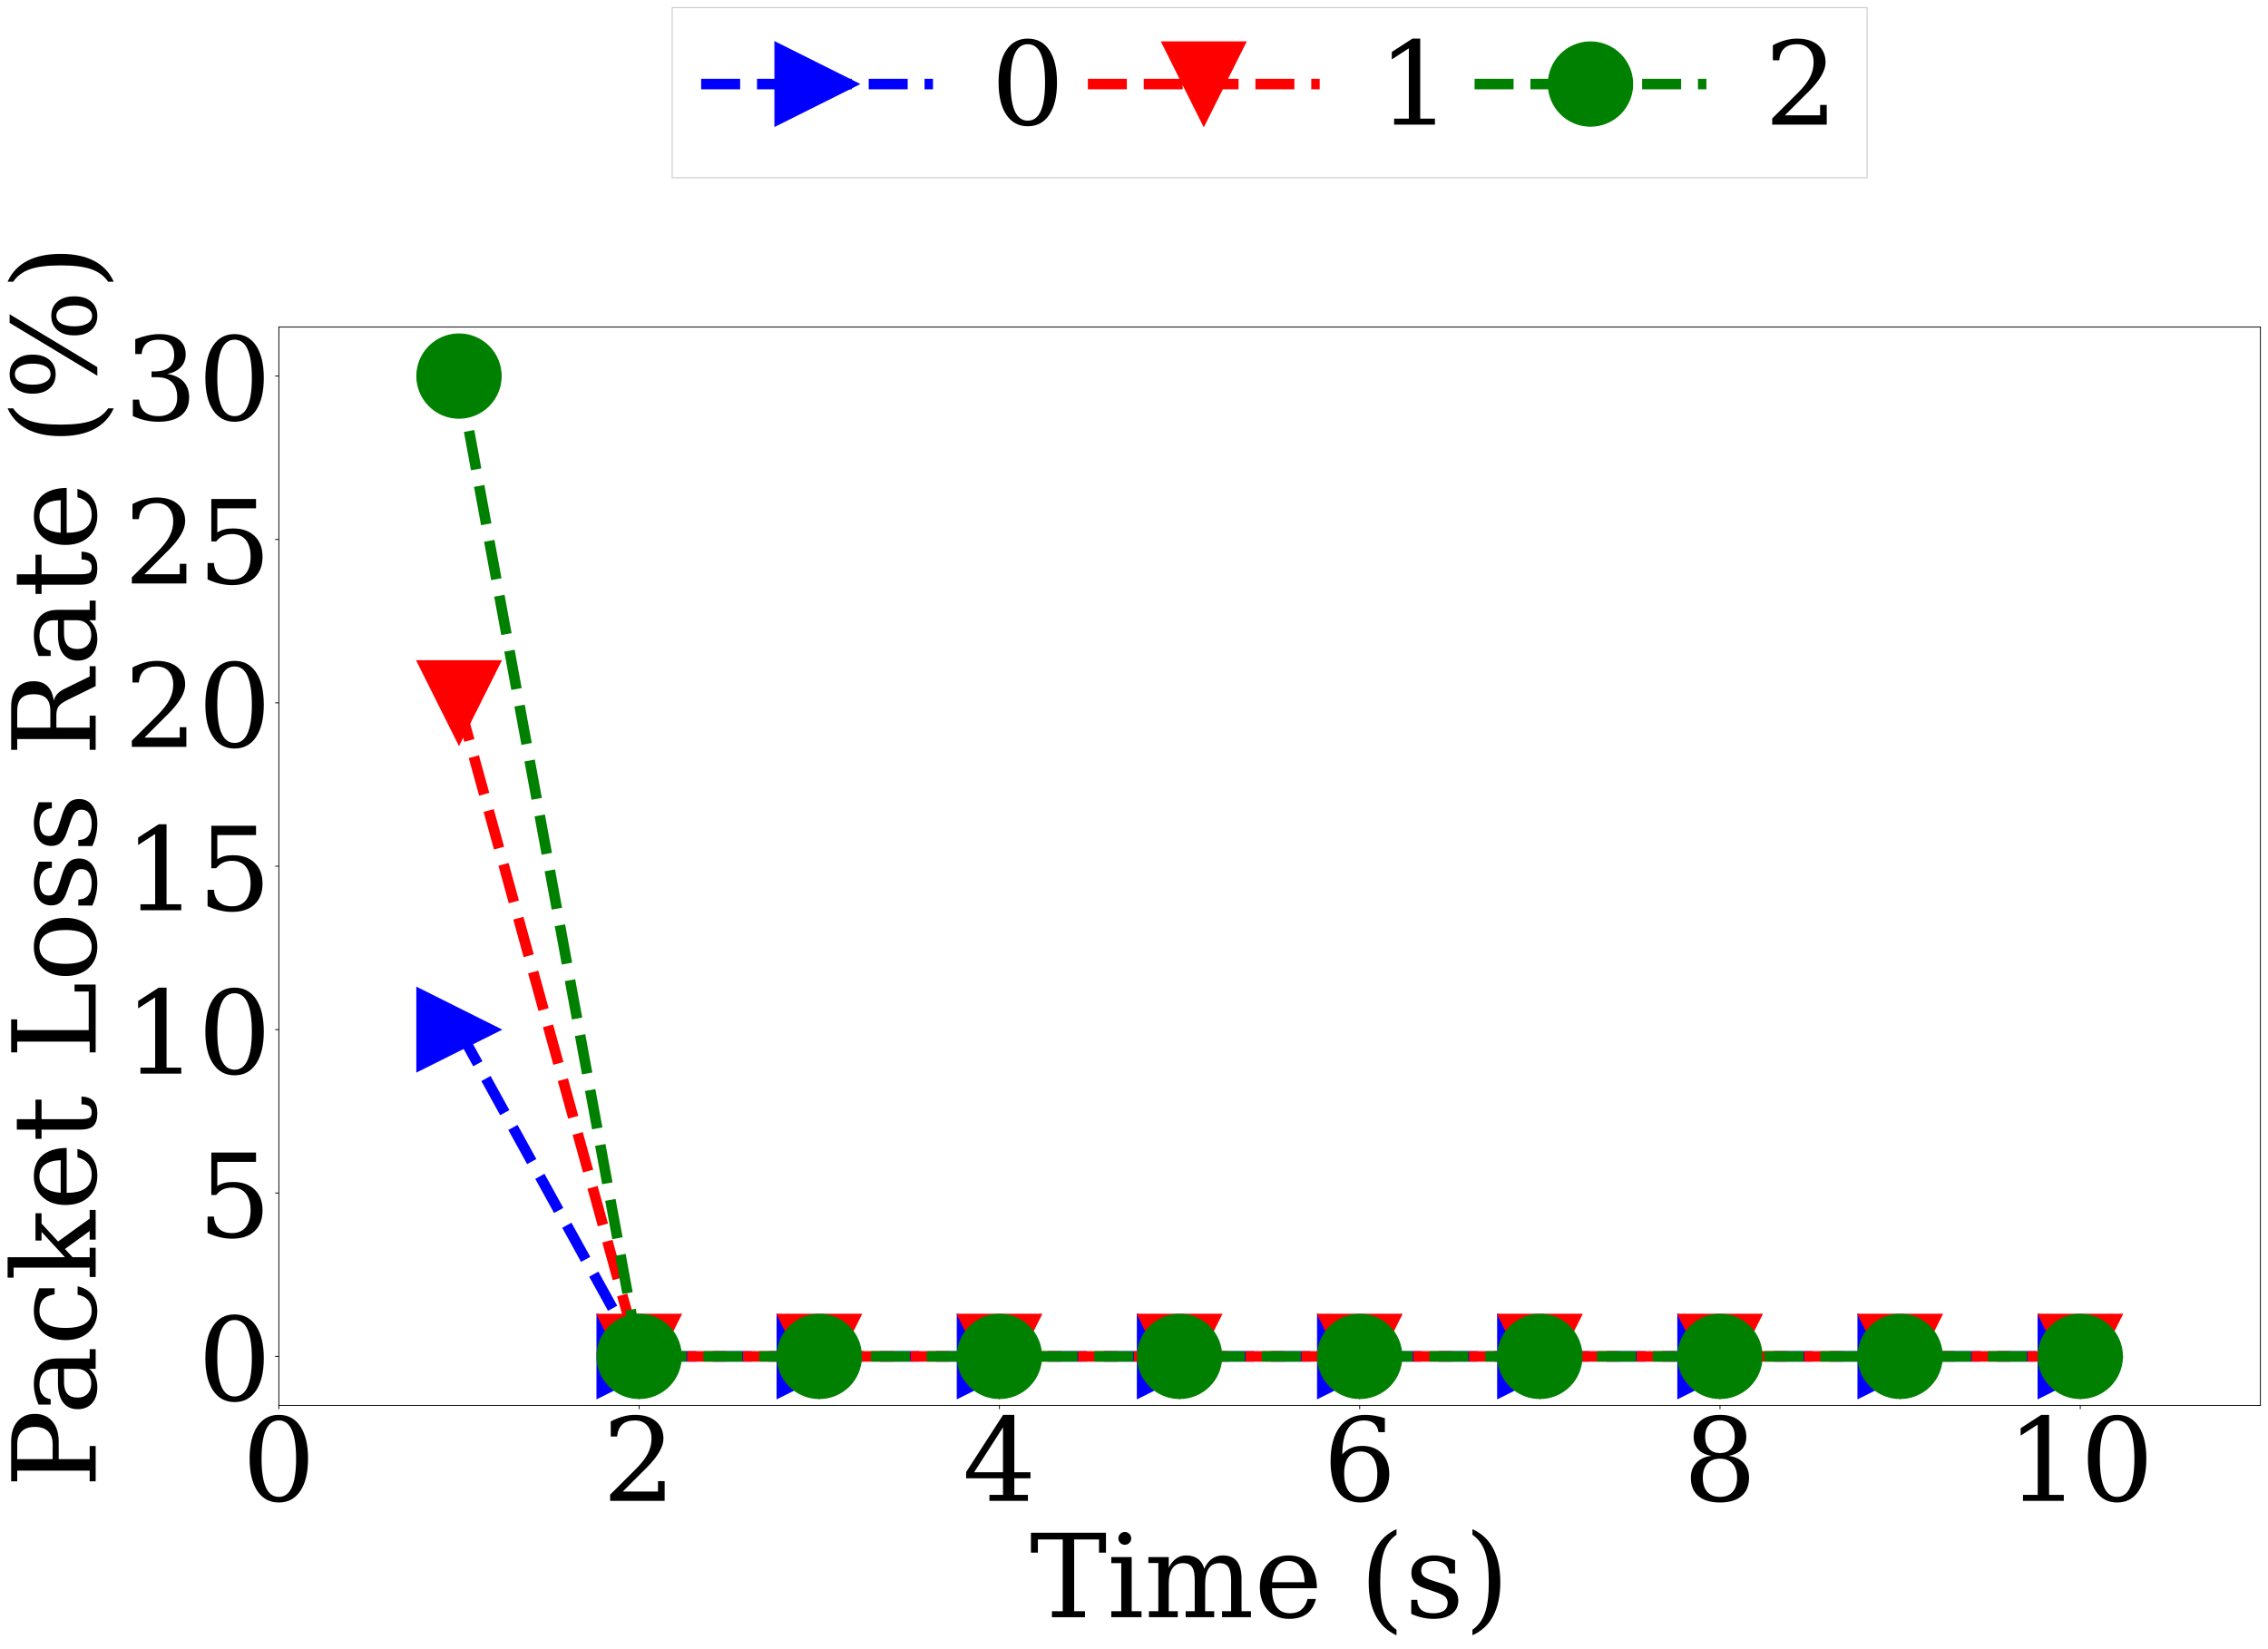
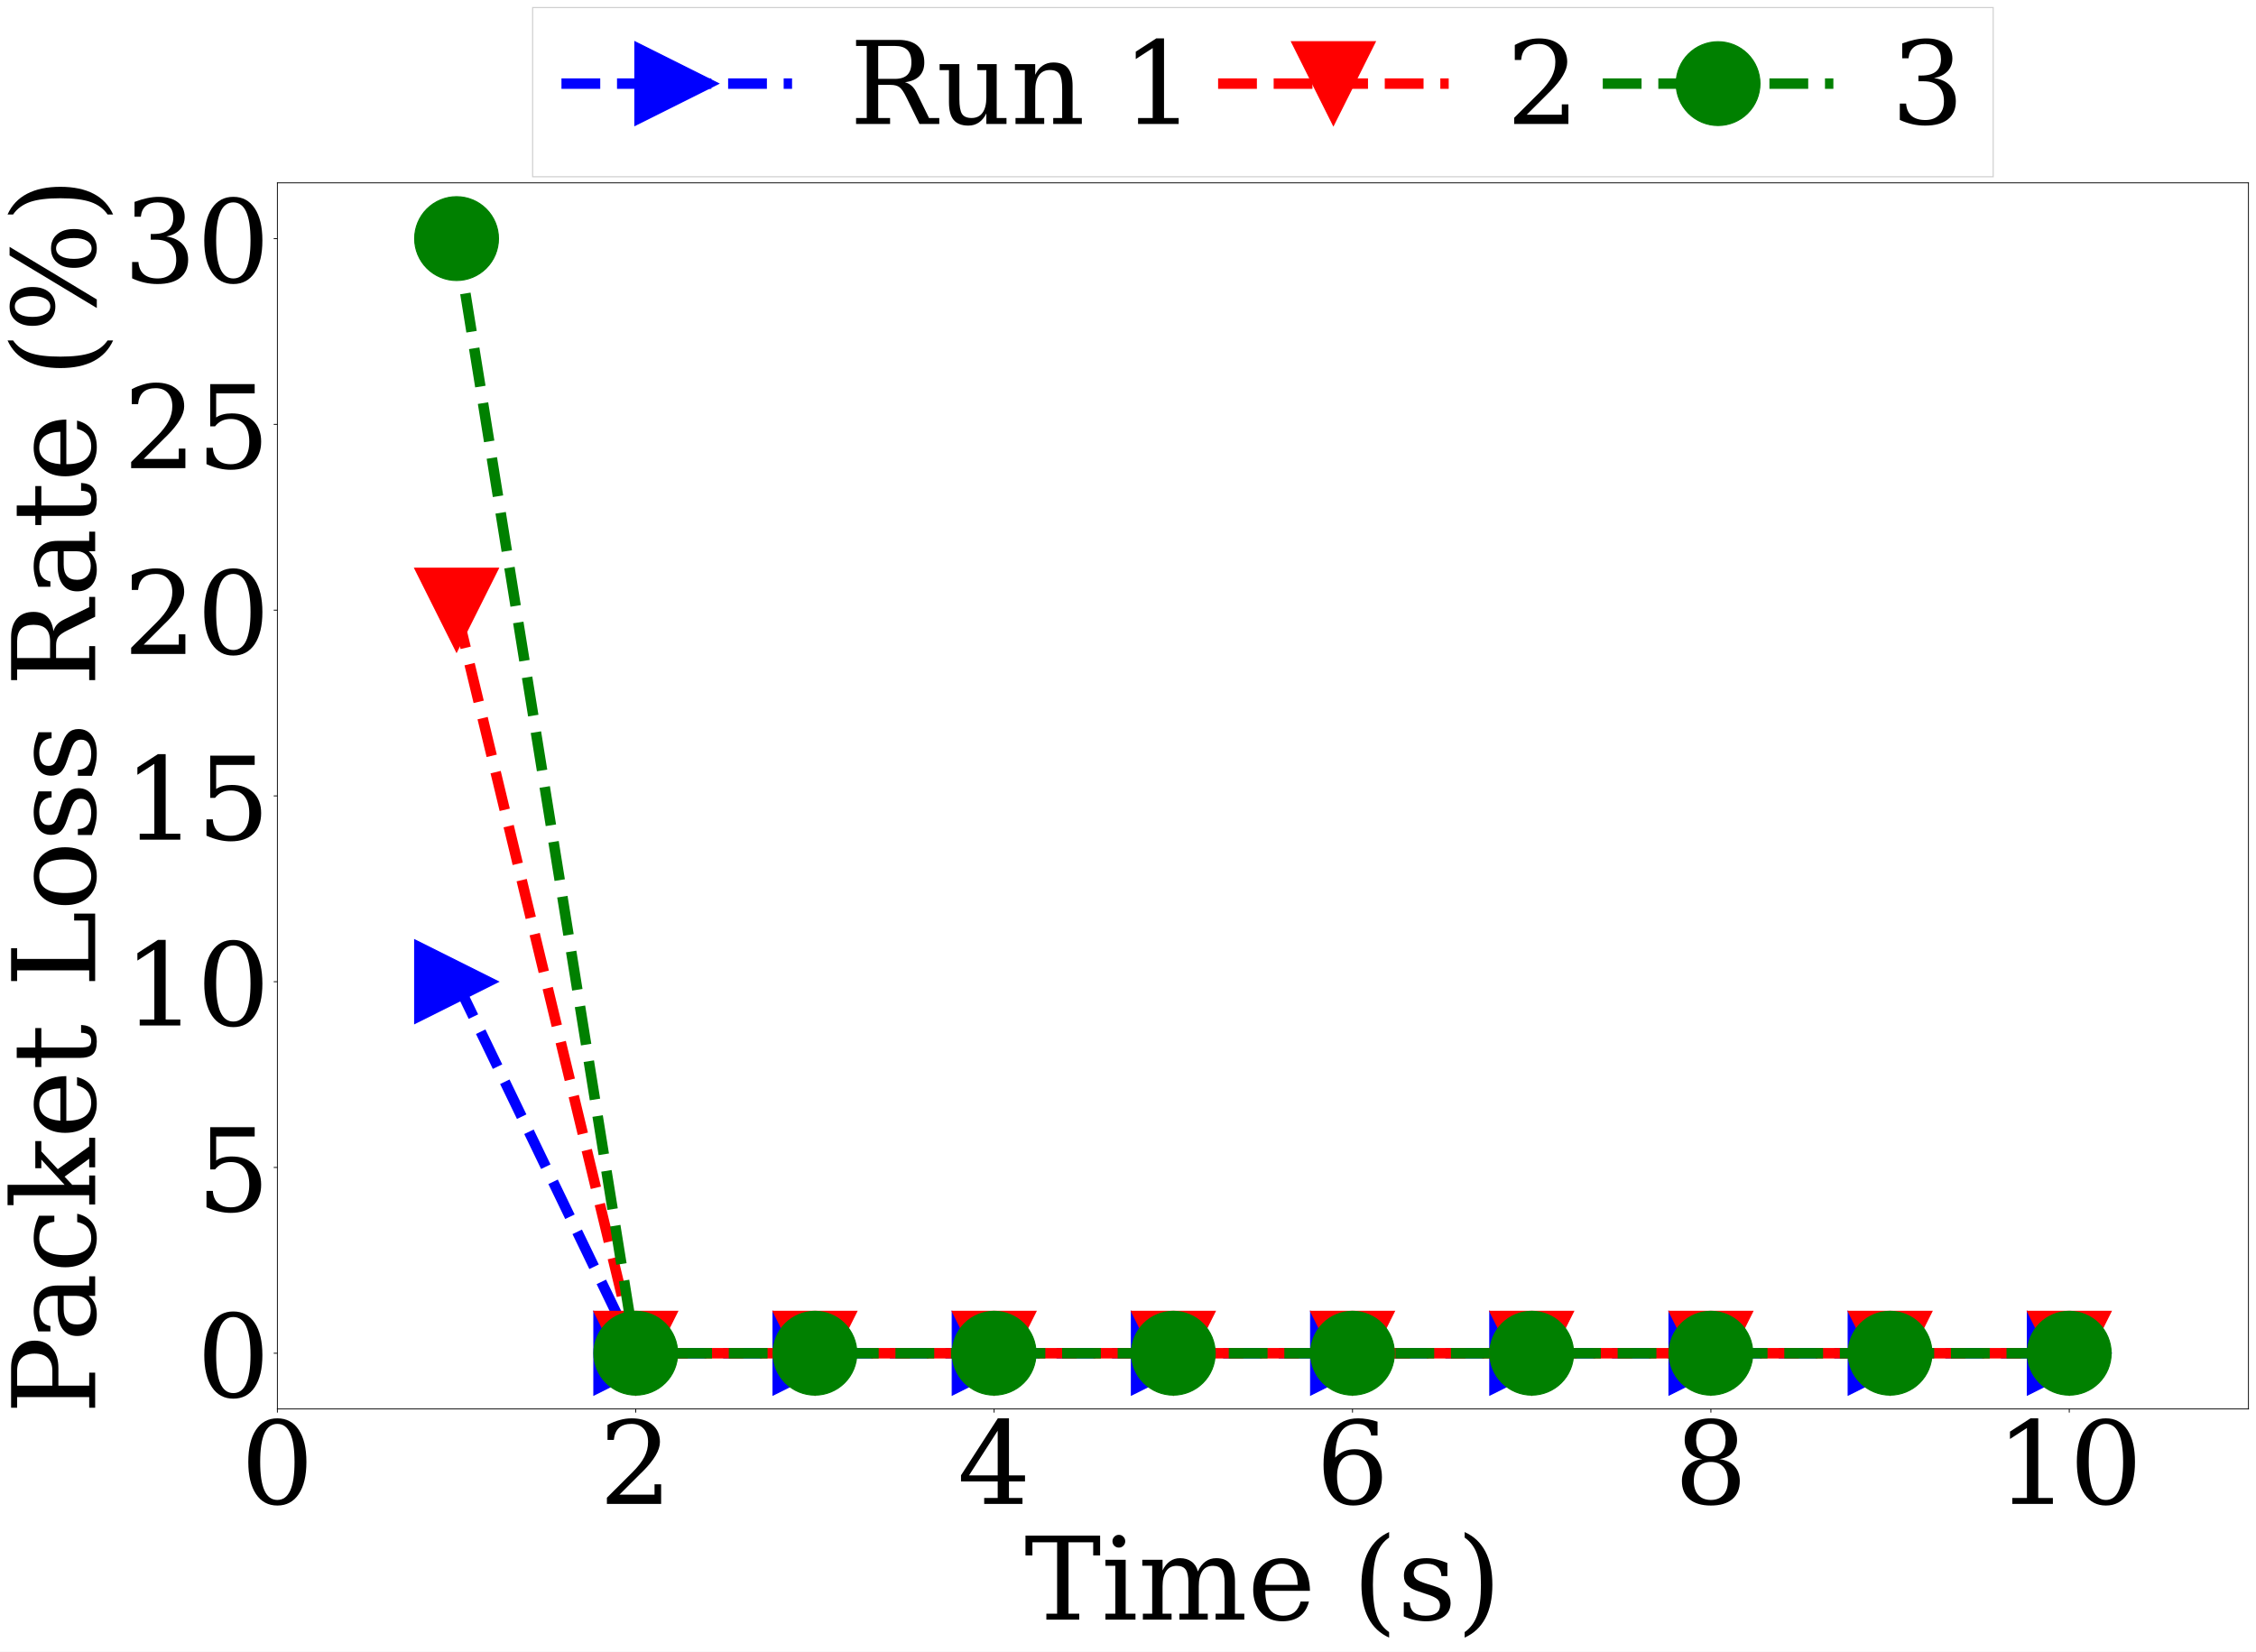
- <svg xmlns="http://www.w3.org/2000/svg" xmlns:xlink="http://www.w3.org/1999/xlink" width="2152.319pt" height="1565.082pt" viewBox="0 0 2152.319 1565.082" version="1.1">
+ <svg xmlns="http://www.w3.org/2000/svg" xmlns:xlink="http://www.w3.org/1999/xlink" width="2152.319pt" height="1575.566pt" viewBox="0 0 2152.319 1575.566" version="1.1">
  <defs>
    <style type="text/css">*{stroke-linejoin: round; stroke-linecap: butt}</style>
  </defs>
  <g id="figure_1">
    <g id="patch_1">
-       <path d="M 0 1565.082  L 2152.319 1565.082  L 2152.319 0  L 0 0  z " style="fill: #ffffff; stroke: #ffffff; stroke-linejoin: miter" />
+       <path d="M 0 1575.566  L 2152.319 1575.566  L 2152.319 0  L 0 0  z " style="fill: #ffffff; stroke: #ffffff; stroke-linejoin: miter" />
    </g>
    <g id="axes_1">
      <g id="patch_2">
-         <path d="M 264.634 1333.963  L 2145.119 1333.963  L 2145.119 310.435  L 264.634 310.435  z " style="fill: #ffffff" />
+         <path d="M 264.634 1344.447  L 2145.119 1344.447  L 2145.119 174.492  L 264.634 174.492  z " style="fill: #ffffff" />
      </g>
      <g id="matplotlib.axis_1">
        <g id="xtick_1">
          <g id="line2d_1">
            <defs>
-               <path id="m1680c52f03" d="M 0 0  L 0 3.5  " style="stroke: #000000; stroke-width: 0.8" />
-             </defs>
-             <g>
-               <use xlink:href="#m1680c52f03" x="264.634" y="1333.963" style="stroke: #000000; stroke-width: 0.8" />
+               <path id="m90483c0e45" d="M 0 0  L 0 3.5  " style="stroke: #000000; stroke-width: 0.8" />
+             </defs>
+             <g>
+               <use xlink:href="#m90483c0e45" x="264.634" y="1344.447" style="stroke: #000000; stroke-width: 0.8" />
            </g>
          </g>
          <g id="text_1">
-             <g transform="translate(229.6406 1424.546) scale(1.1 -1.1)">
+             <g transform="translate(229.6406 1435.03) scale(1.1 -1.1)">
              <defs>
                <path id="DejaVuSerif-30" d="M 2034 219  Q 2513 219 2750 744  Q 2988 1269 2988 2328  Q 2988 3391 2750 3916  Q 2513 4441 2034 4441  Q 1556 4441 1318 3916  Q 1081 3391 1081 2328  Q 1081 1269 1318 744  Q 1556 219 2034 219  z M 2034 -91  Q 1275 -91 848 546  Q 422 1184 422 2328  Q 422 3475 848 4112  Q 1275 4750 2034 4750  Q 2797 4750 3222 4112  Q 3647 3475 3647 2328  Q 3647 1184 3222 546  Q 2797 -91 2034 -91  z " transform="scale(0.015625)" />
              </defs>
              <use xlink:href="#DejaVuSerif-30" />
            </g>
          </g>
        </g>
        <g id="xtick_2">
          <g id="line2d_2">
            <g>
-               <use xlink:href="#m1680c52f03" x="606.541" y="1333.963" style="stroke: #000000; stroke-width: 0.8" />
+               <use xlink:href="#m90483c0e45" x="606.541" y="1344.447" style="stroke: #000000; stroke-width: 0.8" />
            </g>
          </g>
          <g id="text_2">
-             <g transform="translate(571.547 1424.546) scale(1.1 -1.1)">
+             <g transform="translate(571.547 1435.03) scale(1.1 -1.1)">
              <defs>
                <path id="DejaVuSerif-32" d="M 819 3553  L 469 3553  L 469 4384  Q 803 4563 1142 4656  Q 1481 4750 1806 4750  Q 2534 4750 2956 4397  Q 3378 4044 3378 3438  Q 3378 2753 2422 1800  Q 2347 1728 2309 1691  L 1131 513  L 3078 513  L 3078 1088  L 3444 1088  L 3444 0  L 434 0  L 434 341  L 1850 1753  Q 2319 2222 2519 2614  Q 2719 3006 2719 3438  Q 2719 3909 2473 4175  Q 2228 4441 1797 4441  Q 1350 4441 1106 4219  Q 863 3997 819 3553  z " transform="scale(0.015625)" />
              </defs>
              <use xlink:href="#DejaVuSerif-32" />
            </g>
          </g>
        </g>
        <g id="xtick_3">
          <g id="line2d_3">
            <g>
-               <use xlink:href="#m1680c52f03" x="948.447" y="1333.963" style="stroke: #000000; stroke-width: 0.8" />
+               <use xlink:href="#m90483c0e45" x="948.447" y="1344.447" style="stroke: #000000; stroke-width: 0.8" />
            </g>
          </g>
          <g id="text_3">
-             <g transform="translate(913.4534 1424.546) scale(1.1 -1.1)">
+             <g transform="translate(913.4534 1435.03) scale(1.1 -1.1)">
              <defs>
                <path id="DejaVuSerif-34" d="M 2234 1581  L 2234 4063  L 641 1581  L 2234 1581  z M 3609 0  L 1484 0  L 1484 331  L 2234 331  L 2234 1247  L 197 1247  L 197 1588  L 2241 4750  L 2859 4750  L 2859 1581  L 3750 1581  L 3750 1247  L 2859 1247  L 2859 331  L 3609 331  L 3609 0  z " transform="scale(0.015625)" />
              </defs>
              <use xlink:href="#DejaVuSerif-34" />
            </g>
          </g>
        </g>
        <g id="xtick_4">
          <g id="line2d_4">
            <g>
-               <use xlink:href="#m1680c52f03" x="1290.353" y="1333.963" style="stroke: #000000; stroke-width: 0.8" />
+               <use xlink:href="#m90483c0e45" x="1290.353" y="1344.447" style="stroke: #000000; stroke-width: 0.8" />
            </g>
          </g>
          <g id="text_4">
-             <g transform="translate(1255.36 1424.546) scale(1.1 -1.1)">
+             <g transform="translate(1255.36 1435.03) scale(1.1 -1.1)">
              <defs>
                <path id="DejaVuSerif-36" d="M 2094 219  Q 2534 219 2771 542  Q 3009 866 3009 1472  Q 3009 2078 2771 2401  Q 2534 2725 2094 2725  Q 1647 2725 1412 2412  Q 1178 2100 1178 1509  Q 1178 888 1415 553  Q 1653 219 2094 219  z M 1075 2569  Q 1288 2803 1556 2918  Q 1825 3034 2163 3034  Q 2859 3034 3264 2615  Q 3669 2197 3669 1472  Q 3669 763 3233 336  Q 2797 -91 2069 -91  Q 1278 -91 853 498  Q 428 1088 428 2181  Q 428 3406 931 4078  Q 1434 4750 2350 4750  Q 2597 4750 2869 4703  Q 3141 4656 3425 4563  L 3425 3794  L 3072 3794  Q 3034 4109 2831 4275  Q 2628 4441 2284 4441  Q 1678 4441 1381 3981  Q 1084 3522 1075 2569  z " transform="scale(0.015625)" />
              </defs>
              <use xlink:href="#DejaVuSerif-36" />
            </g>
          </g>
        </g>
        <g id="xtick_5">
          <g id="line2d_5">
            <g>
-               <use xlink:href="#m1680c52f03" x="1632.26" y="1333.963" style="stroke: #000000; stroke-width: 0.8" />
+               <use xlink:href="#m90483c0e45" x="1632.26" y="1344.447" style="stroke: #000000; stroke-width: 0.8" />
            </g>
          </g>
          <g id="text_5">
-             <g transform="translate(1597.266 1424.546) scale(1.1 -1.1)">
+             <g transform="translate(1597.266 1435.03) scale(1.1 -1.1)">
              <defs>
                <path id="DejaVuSerif-38" d="M 2981 1275  Q 2981 1775 2732 2051  Q 2484 2328 2034 2328  Q 1584 2328 1336 2051  Q 1088 1775 1088 1275  Q 1088 772 1336 495  Q 1584 219 2034 219  Q 2484 219 2732 495  Q 2981 772 2981 1275  z M 2853 3541  Q 2853 3966 2637 4203  Q 2422 4441 2034 4441  Q 1650 4441 1433 4203  Q 1216 3966 1216 3541  Q 1216 3113 1433 2875  Q 1650 2638 2034 2638  Q 2422 2638 2637 2875  Q 2853 3113 2853 3541  z M 2516 2484  Q 3047 2413 3344 2092  Q 3641 1772 3641 1275  Q 3641 619 3225 264  Q 2809 -91 2034 -91  Q 1263 -91 845 264  Q 428 619 428 1275  Q 428 1772 725 2092  Q 1022 2413 1556 2484  Q 1084 2569 832 2842  Q 581 3116 581 3541  Q 581 4103 968 4426  Q 1356 4750 2034 4750  Q 2713 4750 3100 4426  Q 3488 4103 3488 3541  Q 3488 3116 3236 2842  Q 2984 2569 2516 2484  z " transform="scale(0.015625)" />
              </defs>
              <use xlink:href="#DejaVuSerif-38" />
            </g>
          </g>
        </g>
        <g id="xtick_6">
          <g id="line2d_6">
            <g>
-               <use xlink:href="#m1680c52f03" x="1974.166" y="1333.963" style="stroke: #000000; stroke-width: 0.8" />
+               <use xlink:href="#m90483c0e45" x="1974.166" y="1344.447" style="stroke: #000000; stroke-width: 0.8" />
            </g>
          </g>
          <g id="text_6">
-             <g transform="translate(1904.179 1424.546) scale(1.1 -1.1)">
+             <g transform="translate(1904.179 1435.03) scale(1.1 -1.1)">
              <defs>
                <path id="DejaVuSerif-31" d="M 909 0  L 909 331  L 1722 331  L 1722 4213  L 781 3603  L 781 4013  L 1919 4750  L 2350 4750  L 2350 331  L 3163 331  L 3163 0  L 909 0  z " transform="scale(0.015625)" />
              </defs>
              <use xlink:href="#DejaVuSerif-31" />
              <use xlink:href="#DejaVuSerif-30" x="63.623" />
            </g>
          </g>
        </g>
        <g id="text_7">
-           <g transform="translate(977.2714 1535.005) scale(1.1 -1.1)">
+           <g transform="translate(977.2714 1545.489) scale(1.1 -1.1)">
            <defs>
              <path id="DejaVuSerif-54" d="M 1222 0  L 1222 331  L 1819 331  L 1819 4294  L 447 4294  L 447 3566  L 63 3566  L 63 4666  L 4206 4666  L 4206 3566  L 3822 3566  L 3822 4294  L 2450 4294  L 2450 331  L 3047 331  L 3047 0  L 1222 0  z " transform="scale(0.015625)" />
              <path id="DejaVuSerif-69" d="M 622 4353  Q 622 4497 726 4603  Q 831 4709 978 4709  Q 1122 4709 1226 4603  Q 1331 4497 1331 4353  Q 1331 4206 1228 4103  Q 1125 4000 978 4000  Q 831 4000 726 4103  Q 622 4206 622 4353  z M 1356 331  L 1900 331  L 1900 0  L 231 0  L 231 331  L 781 331  L 781 2988  L 231 2988  L 231 3322  L 1356 3322  L 1356 331  z " transform="scale(0.015625)" />
              <path id="DejaVuSerif-6d" d="M 3316 2675  Q 3481 3041 3739 3227  Q 3997 3413 4341 3413  Q 4863 3413 5119 3089  Q 5375 2766 5375 2113  L 5375 331  L 5894 331  L 5894 0  L 4300 0  L 4300 331  L 4800 331  L 4800 2047  Q 4800 2556 4650 2772  Q 4500 2988 4153 2988  Q 3769 2988 3567 2697  Q 3366 2406 3366 1850  L 3366 331  L 3866 331  L 3866 0  L 2291 0  L 2291 331  L 2791 331  L 2791 2069  Q 2791 2566 2641 2777  Q 2491 2988 2144 2988  Q 1759 2988 1557 2697  Q 1356 2406 1356 1850  L 1356 331  L 1856 331  L 1856 0  L 263 0  L 263 331  L 781 331  L 781 2994  L 231 2994  L 231 3322  L 1356 3322  L 1356 2731  Q 1516 3063 1762 3238  Q 2009 3413 2322 3413  Q 2709 3413 2968 3220  Q 3228 3028 3316 2675  z " transform="scale(0.015625)" />
              <path id="DejaVuSerif-65" d="M 3469 1600  L 991 1600  L 991 1575  Q 991 903 1244 561  Q 1497 219 1991 219  Q 2369 219 2611 417  Q 2853 616 2950 1006  L 3413 1006  Q 3275 459 2904 184  Q 2534 -91 1931 -91  Q 1203 -91 761 389  Q 319 869 319 1663  Q 319 2450 753 2931  Q 1188 3413 1894 3413  Q 2647 3413 3050 2948  Q 3453 2484 3469 1600  z M 2791 1931  Q 2772 2513 2545 2808  Q 2319 3103 1894 3103  Q 1497 3103 1269 2806  Q 1041 2509 991 1931  L 2791 1931  z " transform="scale(0.015625)" />
              <path id="DejaVuSerif-20" transform="scale(0.015625)" />
              <path id="DejaVuSerif-28" d="M 2041 -997  Q 1281 -656 893 83  Q 506 822 506 1931  Q 506 3044 893 3783  Q 1281 4522 2041 4863  L 2041 4556  Q 1559 4225 1350 3623  Q 1141 3022 1141 1931  Q 1141 844 1350 242  Q 1559 -359 2041 -691  L 2041 -997  z " transform="scale(0.015625)" />
              <path id="DejaVuSerif-73" d="M 359 184  L 359 959  L 691 959  Q 703 588 923 403  Q 1144 219 1575 219  Q 1963 219 2166 364  Q 2369 509 2369 788  Q 2369 1006 2220 1140  Q 2072 1275 1594 1428  L 1178 1569  Q 750 1706 558 1912  Q 366 2119 366 2438  Q 366 2894 700 3153  Q 1034 3413 1625 3413  Q 1888 3413 2178 3344  Q 2469 3275 2778 3144  L 2778 2419  L 2447 2419  Q 2434 2741 2221 2922  Q 2009 3103 1644 3103  Q 1281 3103 1095 2975  Q 909 2847 909 2591  Q 909 2381 1050 2254  Q 1191 2128 1613 1997  L 2069 1856  Q 2541 1709 2748 1489  Q 2956 1269 2956 922  Q 2956 450 2595 179  Q 2234 -91 1600 -91  Q 1278 -91 972 -22  Q 666 47 359 184  z " transform="scale(0.015625)" />
              <path id="DejaVuSerif-29" d="M 453 -997  L 453 -691  Q 934 -359 1145 242  Q 1356 844 1356 1931  Q 1356 3022 1145 3623  Q 934 4225 453 4556  L 453 4863  Q 1216 4522 1603 3783  Q 1991 3044 1991 1931  Q 1991 822 1603 83  Q 1216 -656 453 -997  z " transform="scale(0.015625)" />
            </defs>
            <use xlink:href="#DejaVuSerif-54" />
            <use xlink:href="#DejaVuSerif-69" x="66.699" />
            <use xlink:href="#DejaVuSerif-6d" x="98.682" />
            <use xlink:href="#DejaVuSerif-65" x="193.506" />
            <use xlink:href="#DejaVuSerif-20" x="252.686" />
            <use xlink:href="#DejaVuSerif-28" x="284.473" />
            <use xlink:href="#DejaVuSerif-73" x="323.486" />
            <use xlink:href="#DejaVuSerif-29" x="374.805" />
          </g>
        </g>
      </g>
      <g id="matplotlib.axis_2">
        <g id="ytick_1">
          <g id="line2d_7">
            <defs>
-               <path id="m0b6ab01823" d="M 0 0  L -3.5 0  " style="stroke: #000000; stroke-width: 0.8" />
-             </defs>
-             <g>
-               <use xlink:href="#m0b6ab01823" x="264.634" y="1287.439" style="stroke: #000000; stroke-width: 0.8" />
+               <path id="mfa5aacef46" d="M 0 0  L -3.5 0  " style="stroke: #000000; stroke-width: 0.8" />
+             </defs>
+             <g>
+               <use xlink:href="#mfa5aacef46" x="264.634" y="1291.267" style="stroke: #000000; stroke-width: 0.8" />
            </g>
          </g>
          <g id="text_8">
-             <g transform="translate(187.6469 1329.231) scale(1.1 -1.1)">
+             <g transform="translate(187.6469 1333.059) scale(1.1 -1.1)">
              <use xlink:href="#DejaVuSerif-30" />
            </g>
          </g>
        </g>
        <g id="ytick_2">
          <g id="line2d_8">
            <g>
-               <use xlink:href="#m0b6ab01823" x="264.634" y="1132.359" style="stroke: #000000; stroke-width: 0.8" />
+               <use xlink:href="#mfa5aacef46" x="264.634" y="1114.001" style="stroke: #000000; stroke-width: 0.8" />
            </g>
          </g>
          <g id="text_9">
-             <g transform="translate(187.6469 1174.151) scale(1.1 -1.1)">
+             <g transform="translate(187.6469 1155.793) scale(1.1 -1.1)">
              <defs>
                <path id="DejaVuSerif-35" d="M 3219 4666  L 3219 4153  L 1081 4153  L 1081 2816  Q 1244 2928 1461 2984  Q 1678 3041 1947 3041  Q 2703 3041 3140 2622  Q 3578 2203 3578 1478  Q 3578 738 3136 323  Q 2694 -91 1894 -91  Q 1572 -91 1234 -12  Q 897 66 544 225  L 544 1131  L 897 1131  Q 925 688 1179 453  Q 1434 219 1894 219  Q 2388 219 2653 544  Q 2919 869 2919 1478  Q 2919 2084 2655 2407  Q 2391 2731 1894 2731  Q 1613 2731 1398 2631  Q 1184 2531 1019 2322  L 750 2322  L 750 4666  L 3219 4666  z " transform="scale(0.015625)" />
              </defs>
              <use xlink:href="#DejaVuSerif-35" />
            </g>
          </g>
        </g>
        <g id="ytick_3">
          <g id="line2d_9">
            <g>
-               <use xlink:href="#m0b6ab01823" x="264.634" y="977.279" style="stroke: #000000; stroke-width: 0.8" />
+               <use xlink:href="#mfa5aacef46" x="264.634" y="936.735" style="stroke: #000000; stroke-width: 0.8" />
            </g>
          </g>
          <g id="text_10">
-             <g transform="translate(117.6594 1019.071) scale(1.1 -1.1)">
+             <g transform="translate(117.6594 978.5266) scale(1.1 -1.1)">
              <use xlink:href="#DejaVuSerif-31" />
              <use xlink:href="#DejaVuSerif-30" x="63.623" />
            </g>
          </g>
        </g>
        <g id="ytick_4">
          <g id="line2d_10">
            <g>
-               <use xlink:href="#m0b6ab01823" x="264.634" y="822.199" style="stroke: #000000; stroke-width: 0.8" />
+               <use xlink:href="#mfa5aacef46" x="264.634" y="759.469" style="stroke: #000000; stroke-width: 0.8" />
            </g>
          </g>
          <g id="text_11">
-             <g transform="translate(117.6594 863.9905) scale(1.1 -1.1)">
+             <g transform="translate(117.6594 801.2606) scale(1.1 -1.1)">
              <use xlink:href="#DejaVuSerif-31" />
              <use xlink:href="#DejaVuSerif-35" x="63.623" />
            </g>
          </g>
        </g>
        <g id="ytick_5">
          <g id="line2d_11">
            <g>
-               <use xlink:href="#m0b6ab01823" x="264.634" y="667.119" style="stroke: #000000; stroke-width: 0.8" />
+               <use xlink:href="#mfa5aacef46" x="264.634" y="582.203" style="stroke: #000000; stroke-width: 0.8" />
            </g>
          </g>
          <g id="text_12">
-             <g transform="translate(117.6594 708.9104) scale(1.1 -1.1)">
+             <g transform="translate(117.6594 623.9947) scale(1.1 -1.1)">
              <use xlink:href="#DejaVuSerif-32" />
              <use xlink:href="#DejaVuSerif-30" x="63.623" />
            </g>
          </g>
        </g>
        <g id="ytick_6">
          <g id="line2d_12">
            <g>
-               <use xlink:href="#m0b6ab01823" x="264.634" y="512.039" style="stroke: #000000; stroke-width: 0.8" />
+               <use xlink:href="#mfa5aacef46" x="264.634" y="404.937" style="stroke: #000000; stroke-width: 0.8" />
            </g>
          </g>
          <g id="text_13">
-             <g transform="translate(117.6594 553.8304) scale(1.1 -1.1)">
+             <g transform="translate(117.6594 446.7287) scale(1.1 -1.1)">
              <use xlink:href="#DejaVuSerif-32" />
              <use xlink:href="#DejaVuSerif-35" x="63.623" />
            </g>
          </g>
        </g>
        <g id="ytick_7">
          <g id="line2d_13">
            <g>
-               <use xlink:href="#m0b6ab01823" x="264.634" y="356.959" style="stroke: #000000; stroke-width: 0.8" />
+               <use xlink:href="#mfa5aacef46" x="264.634" y="227.671" style="stroke: #000000; stroke-width: 0.8" />
            </g>
          </g>
          <g id="text_14">
-             <g transform="translate(117.6594 398.7503) scale(1.1 -1.1)">
+             <g transform="translate(117.6594 269.4627) scale(1.1 -1.1)">
              <defs>
                <path id="DejaVuSerif-33" d="M 622 4469  Q 988 4606 1323 4678  Q 1659 4750 1953 4750  Q 2638 4750 3022 4454  Q 3406 4159 3406 3634  Q 3406 3213 3140 2930  Q 2875 2647 2388 2547  Q 2963 2466 3280 2130  Q 3597 1794 3597 1259  Q 3597 606 3158 257  Q 2719 -91 1894 -91  Q 1528 -91 1179 -12  Q 831 66 488 225  L 488 1131  L 838 1131  Q 869 681 1141 450  Q 1413 219 1906 219  Q 2384 219 2661 495  Q 2938 772 2938 1253  Q 2938 1803 2653 2086  Q 2369 2369 1819 2369  L 1522 2369  L 1522 2688  L 1678 2688  Q 2225 2688 2498 2914  Q 2772 3141 2772 3597  Q 2772 4006 2547 4223  Q 2322 4441 1900 4441  Q 1478 4441 1245 4241  Q 1013 4041 972 3647  L 622 3647  L 622 4469  z " transform="scale(0.015625)" />
              </defs>
              <use xlink:href="#DejaVuSerif-33" />
              <use xlink:href="#DejaVuSerif-30" x="63.623" />
            </g>
          </g>
        </g>
        <g id="text_15">
-           <g transform="translate(90.78281 1412.1) rotate(-90) scale(1.1 -1.1)">
+           <g transform="translate(90.78281 1349.37) rotate(-90) scale(1.1 -1.1)">
            <defs>
              <path id="DejaVuSerif-50" d="M 1581 2375  L 2406 2375  Q 2872 2375 3115 2626  Q 3359 2878 3359 3353  Q 3359 3831 3115 4081  Q 2872 4331 2406 4331  L 1581 4331  L 1581 2375  z M 353 0  L 353 331  L 947 331  L 947 4331  L 353 4331  L 353 4666  L 2559 4666  Q 3259 4666 3668 4311  Q 4078 3956 4078 3353  Q 4078 2753 3668 2397  Q 3259 2041 2559 2041  L 1581 2041  L 1581 331  L 2303 331  L 2303 0  L 353 0  z " transform="scale(0.015625)" />
              <path id="DejaVuSerif-61" d="M 2547 1044  L 2547 1747  L 1806 1747  Q 1378 1747 1168 1562  Q 959 1378 959 997  Q 959 650 1171 447  Q 1384 244 1747 244  Q 2106 244 2326 466  Q 2547 688 2547 1044  z M 3122 2075  L 3122 331  L 3634 331  L 3634 0  L 2547 0  L 2547 359  Q 2356 128 2106 18  Q 1856 -91 1522 -91  Q 969 -91 644 203  Q 319 497 319 997  Q 319 1513 691 1797  Q 1063 2081 1741 2081  L 2547 2081  L 2547 2309  Q 2547 2688 2317 2895  Q 2088 3103 1672 3103  Q 1328 3103 1125 2947  Q 922 2791 872 2484  L 575 2484  L 575 3156  Q 875 3284 1158 3348  Q 1441 3413 1709 3413  Q 2400 3413 2761 3070  Q 3122 2728 3122 2075  z " transform="scale(0.015625)" />
              <path id="DejaVuSerif-63" d="M 3291 997  Q 3169 466 2822 187  Q 2475 -91 1925 -91  Q 1200 -91 759 389  Q 319 869 319 1663  Q 319 2459 759 2936  Q 1200 3413 1925 3413  Q 2241 3413 2553 3339  Q 2866 3266 3181 3116  L 3181 2266  L 2847 2266  Q 2781 2703 2561 2903  Q 2341 3103 1931 3103  Q 1466 3103 1228 2742  Q 991 2381 991 1663  Q 991 944 1227 581  Q 1463 219 1931 219  Q 2303 219 2525 412  Q 2747 606 2828 997  L 3291 997  z " transform="scale(0.015625)" />
              <path id="DejaVuSerif-6b" d="M 1831 0  L 219 0  L 219 331  L 738 331  L 738 4531  L 184 4531  L 184 4863  L 1313 4863  L 1313 1697  L 2713 2988  L 2234 2988  L 2234 3322  L 3738 3322  L 3738 2988  L 3169 2988  L 2181 2075  L 3444 331  L 3922 331  L 3922 0  L 2284 0  L 2284 331  L 2759 331  L 1766 1697  L 1313 1275  L 1313 331  L 1831 331  L 1831 0  z " transform="scale(0.015625)" />
              <path id="DejaVuSerif-74" d="M 691 2988  L 184 2988  L 184 3322  L 691 3322  L 691 4353  L 1269 4353  L 1269 3322  L 2350 3322  L 2350 2988  L 1269 2988  L 1269 878  Q 1269 456 1350 337  Q 1431 219 1650 219  Q 1875 219 1978 351  Q 2081 484 2088 781  L 2522 781  Q 2497 328 2275 118  Q 2053 -91 1600 -91  Q 1103 -91 897 129  Q 691 350 691 878  L 691 2988  z " transform="scale(0.015625)" />
              <path id="DejaVuSerif-4c" d="M 353 0  L 353 331  L 947 331  L 947 4331  L 353 4331  L 353 4666  L 2175 4666  L 2175 4331  L 1581 4331  L 1581 384  L 3713 384  L 3713 1166  L 4097 1166  L 4097 0  L 353 0  z " transform="scale(0.015625)" />
              <path id="DejaVuSerif-6f" d="M 1925 219  Q 2388 219 2623 584  Q 2859 950 2859 1663  Q 2859 2375 2623 2739  Q 2388 3103 1925 3103  Q 1463 3103 1227 2739  Q 991 2375 991 1663  Q 991 950 1228 584  Q 1466 219 1925 219  z M 1925 -91  Q 1200 -91 759 389  Q 319 869 319 1663  Q 319 2456 758 2934  Q 1197 3413 1925 3413  Q 2653 3413 3092 2934  Q 3531 2456 3531 1663  Q 3531 869 3092 389  Q 2653 -91 1925 -91  z " transform="scale(0.015625)" />
              <path id="DejaVuSerif-52" d="M 3066 2316  Q 3284 2256 3442 2114  Q 3600 1972 3725 1716  L 4403 331  L 4972 331  L 4972 0  L 3872 0  L 3144 1484  Q 2934 1916 2759 2042  Q 2584 2169 2278 2169  L 1581 2169  L 1581 331  L 2241 331  L 2241 0  L 353 0  L 353 331  L 947 331  L 947 4331  L 353 4331  L 353 4666  L 2719 4666  Q 3400 4666 3770 4341  Q 4141 4016 4141 3419  Q 4141 2938 3870 2661  Q 3600 2384 3066 2316  z M 1581 2503  L 2503 2503  Q 2975 2503 3200 2726  Q 3425 2950 3425 3419  Q 3425 3888 3200 4109  Q 2975 4331 2503 4331  L 1581 4331  L 1581 2503  z " transform="scale(0.015625)" />
              <path id="DejaVuSerif-25" d="M 1434 4459  Q 1159 4459 1004 4200  Q 850 3941 850 3475  Q 850 3016 1008 2753  Q 1166 2491 1434 2491  Q 1700 2491 1854 2752  Q 2009 3013 2009 3475  Q 2009 3938 1854 4198  Q 1700 4459 1434 4459  z M 4653 2169  Q 4381 2169 4226 1906  Q 4072 1644 4072 1178  Q 4072 719 4228 458  Q 4384 197 4653 197  Q 4922 197 5075 458  Q 5228 719 5228 1178  Q 5228 1641 5073 1905  Q 4919 2169 4653 2169  z M 4653 2450  Q 5147 2450 5437 2106  Q 5728 1763 5728 1178  Q 5728 594 5436 251  Q 5144 -91 4653 -91  Q 4153 -91 3862 251  Q 3572 594 3572 1178  Q 3572 1766 3864 2108  Q 4156 2450 4653 2450  z M 4263 4750  L 4738 4750  L 1819 -91  L 1344 -91  L 4263 4750  z M 1428 4750  Q 1922 4750 2215 4408  Q 2509 4066 2509 3481  Q 2509 2891 2217 2550  Q 1925 2209 1428 2209  Q 931 2209 642 2551  Q 353 2894 353 3481  Q 353 4063 643 4406  Q 934 4750 1428 4750  z " transform="scale(0.015625)" />
            </defs>
            <use xlink:href="#DejaVuSerif-50" />
            <use xlink:href="#DejaVuSerif-61" x="62.785" />
            <use xlink:href="#DejaVuSerif-63" x="122.404" />
            <use xlink:href="#DejaVuSerif-6b" x="178.41" />
            <use xlink:href="#DejaVuSerif-65" x="239.006" />
            <use xlink:href="#DejaVuSerif-74" x="298.186" />
            <use xlink:href="#DejaVuSerif-20" x="338.371" />
            <use xlink:href="#DejaVuSerif-4c" x="370.158" />
            <use xlink:href="#DejaVuSerif-6f" x="436.564" />
            <use xlink:href="#DejaVuSerif-73" x="496.77" />
            <use xlink:href="#DejaVuSerif-73" x="548.088" />
            <use xlink:href="#DejaVuSerif-20" x="599.406" />
            <use xlink:href="#DejaVuSerif-52" x="631.193" />
            <use xlink:href="#DejaVuSerif-61" x="708.736" />
            <use xlink:href="#DejaVuSerif-74" x="768.355" />
            <use xlink:href="#DejaVuSerif-65" x="808.541" />
            <use xlink:href="#DejaVuSerif-20" x="867.721" />
            <use xlink:href="#DejaVuSerif-28" x="899.508" />
            <use xlink:href="#DejaVuSerif-25" x="938.521" />
            <use xlink:href="#DejaVuSerif-29" x="1033.541" />
          </g>
        </g>
      </g>
      <g id="line2d_14">
-         <path d="M 435.588 977.279  L 606.541 1287.439  L 777.494 1287.439  L 948.447 1287.439  L 1119.4 1287.439  L 1290.353 1287.439  L 1461.307 1287.439  L 1632.26 1287.439  L 1803.213 1287.439  L 1974.166 1287.439  " clip-path="url(#pa86da65e32)" style="fill: none; stroke-dasharray: 37,16; stroke-dashoffset: 0; stroke: #0000ff; stroke-width: 10" />
+         <path d="M 435.588 936.735  L 606.541 1291.267  L 777.494 1291.267  L 948.447 1291.267  L 1119.4 1291.267  L 1290.353 1291.267  L 1461.307 1291.267  L 1632.26 1291.267  L 1803.213 1291.267  L 1974.166 1291.267  " clip-path="url(#pc43cd8d447)" style="fill: none; stroke-dasharray: 37,16; stroke-dashoffset: 0; stroke: #0000ff; stroke-width: 10" />
        <defs>
-           <path id="mbe9f39a67b" d="M 40 0  L -40 -40  L -40 40  z " style="stroke: #0000ff; stroke-linejoin: miter" />
+           <path id="mf15623db28" d="M 40 0  L -40 -40  L -40 40  z " style="stroke: #0000ff; stroke-linejoin: miter" />
        </defs>
-         <g clip-path="url(#pa86da65e32)">
-           <use xlink:href="#mbe9f39a67b" x="435.588" y="977.279" style="fill: #0000ff; stroke: #0000ff; stroke-linejoin: miter" />
-           <use xlink:href="#mbe9f39a67b" x="606.541" y="1287.439" style="fill: #0000ff; stroke: #0000ff; stroke-linejoin: miter" />
-           <use xlink:href="#mbe9f39a67b" x="777.494" y="1287.439" style="fill: #0000ff; stroke: #0000ff; stroke-linejoin: miter" />
-           <use xlink:href="#mbe9f39a67b" x="948.447" y="1287.439" style="fill: #0000ff; stroke: #0000ff; stroke-linejoin: miter" />
-           <use xlink:href="#mbe9f39a67b" x="1119.4" y="1287.439" style="fill: #0000ff; stroke: #0000ff; stroke-linejoin: miter" />
-           <use xlink:href="#mbe9f39a67b" x="1290.353" y="1287.439" style="fill: #0000ff; stroke: #0000ff; stroke-linejoin: miter" />
-           <use xlink:href="#mbe9f39a67b" x="1461.307" y="1287.439" style="fill: #0000ff; stroke: #0000ff; stroke-linejoin: miter" />
-           <use xlink:href="#mbe9f39a67b" x="1632.26" y="1287.439" style="fill: #0000ff; stroke: #0000ff; stroke-linejoin: miter" />
-           <use xlink:href="#mbe9f39a67b" x="1803.213" y="1287.439" style="fill: #0000ff; stroke: #0000ff; stroke-linejoin: miter" />
-           <use xlink:href="#mbe9f39a67b" x="1974.166" y="1287.439" style="fill: #0000ff; stroke: #0000ff; stroke-linejoin: miter" />
+         <g clip-path="url(#pc43cd8d447)">
+           <use xlink:href="#mf15623db28" x="435.588" y="936.735" style="fill: #0000ff; stroke: #0000ff; stroke-linejoin: miter" />
+           <use xlink:href="#mf15623db28" x="606.541" y="1291.267" style="fill: #0000ff; stroke: #0000ff; stroke-linejoin: miter" />
+           <use xlink:href="#mf15623db28" x="777.494" y="1291.267" style="fill: #0000ff; stroke: #0000ff; stroke-linejoin: miter" />
+           <use xlink:href="#mf15623db28" x="948.447" y="1291.267" style="fill: #0000ff; stroke: #0000ff; stroke-linejoin: miter" />
+           <use xlink:href="#mf15623db28" x="1119.4" y="1291.267" style="fill: #0000ff; stroke: #0000ff; stroke-linejoin: miter" />
+           <use xlink:href="#mf15623db28" x="1290.353" y="1291.267" style="fill: #0000ff; stroke: #0000ff; stroke-linejoin: miter" />
+           <use xlink:href="#mf15623db28" x="1461.307" y="1291.267" style="fill: #0000ff; stroke: #0000ff; stroke-linejoin: miter" />
+           <use xlink:href="#mf15623db28" x="1632.26" y="1291.267" style="fill: #0000ff; stroke: #0000ff; stroke-linejoin: miter" />
+           <use xlink:href="#mf15623db28" x="1803.213" y="1291.267" style="fill: #0000ff; stroke: #0000ff; stroke-linejoin: miter" />
+           <use xlink:href="#mf15623db28" x="1974.166" y="1291.267" style="fill: #0000ff; stroke: #0000ff; stroke-linejoin: miter" />
        </g>
      </g>
      <g id="line2d_15">
-         <path d="M 435.588 667.119  L 606.541 1287.439  L 777.494 1287.439  L 948.447 1287.439  L 1119.4 1287.439  L 1290.353 1287.439  L 1461.307 1287.439  L 1632.26 1287.439  L 1803.213 1287.439  L 1974.166 1287.439  " clip-path="url(#pa86da65e32)" style="fill: none; stroke-dasharray: 37,16; stroke-dashoffset: 0; stroke: #ff0000; stroke-width: 10" />
+         <path d="M 435.588 582.203  L 606.541 1291.267  L 777.494 1291.267  L 948.447 1291.267  L 1119.4 1291.267  L 1290.353 1291.267  L 1461.307 1291.267  L 1632.26 1291.267  L 1803.213 1291.267  L 1974.166 1291.267  " clip-path="url(#pc43cd8d447)" style="fill: none; stroke-dasharray: 37,16; stroke-dashoffset: 0; stroke: #ff0000; stroke-width: 10" />
        <defs>
-           <path id="mcbe930a811" d="M -0 40  L 40 -40  L -40 -40  z " style="stroke: #ff0000; stroke-linejoin: miter" />
+           <path id="m950e4c71d4" d="M -0 40  L 40 -40  L -40 -40  z " style="stroke: #ff0000; stroke-linejoin: miter" />
        </defs>
-         <g clip-path="url(#pa86da65e32)">
-           <use xlink:href="#mcbe930a811" x="435.588" y="667.119" style="fill: #ff0000; stroke: #ff0000; stroke-linejoin: miter" />
-           <use xlink:href="#mcbe930a811" x="606.541" y="1287.439" style="fill: #ff0000; stroke: #ff0000; stroke-linejoin: miter" />
-           <use xlink:href="#mcbe930a811" x="777.494" y="1287.439" style="fill: #ff0000; stroke: #ff0000; stroke-linejoin: miter" />
-           <use xlink:href="#mcbe930a811" x="948.447" y="1287.439" style="fill: #ff0000; stroke: #ff0000; stroke-linejoin: miter" />
-           <use xlink:href="#mcbe930a811" x="1119.4" y="1287.439" style="fill: #ff0000; stroke: #ff0000; stroke-linejoin: miter" />
-           <use xlink:href="#mcbe930a811" x="1290.353" y="1287.439" style="fill: #ff0000; stroke: #ff0000; stroke-linejoin: miter" />
-           <use xlink:href="#mcbe930a811" x="1461.307" y="1287.439" style="fill: #ff0000; stroke: #ff0000; stroke-linejoin: miter" />
-           <use xlink:href="#mcbe930a811" x="1632.26" y="1287.439" style="fill: #ff0000; stroke: #ff0000; stroke-linejoin: miter" />
-           <use xlink:href="#mcbe930a811" x="1803.213" y="1287.439" style="fill: #ff0000; stroke: #ff0000; stroke-linejoin: miter" />
-           <use xlink:href="#mcbe930a811" x="1974.166" y="1287.439" style="fill: #ff0000; stroke: #ff0000; stroke-linejoin: miter" />
+         <g clip-path="url(#pc43cd8d447)">
+           <use xlink:href="#m950e4c71d4" x="435.588" y="582.203" style="fill: #ff0000; stroke: #ff0000; stroke-linejoin: miter" />
+           <use xlink:href="#m950e4c71d4" x="606.541" y="1291.267" style="fill: #ff0000; stroke: #ff0000; stroke-linejoin: miter" />
+           <use xlink:href="#m950e4c71d4" x="777.494" y="1291.267" style="fill: #ff0000; stroke: #ff0000; stroke-linejoin: miter" />
+           <use xlink:href="#m950e4c71d4" x="948.447" y="1291.267" style="fill: #ff0000; stroke: #ff0000; stroke-linejoin: miter" />
+           <use xlink:href="#m950e4c71d4" x="1119.4" y="1291.267" style="fill: #ff0000; stroke: #ff0000; stroke-linejoin: miter" />
+           <use xlink:href="#m950e4c71d4" x="1290.353" y="1291.267" style="fill: #ff0000; stroke: #ff0000; stroke-linejoin: miter" />
+           <use xlink:href="#m950e4c71d4" x="1461.307" y="1291.267" style="fill: #ff0000; stroke: #ff0000; stroke-linejoin: miter" />
+           <use xlink:href="#m950e4c71d4" x="1632.26" y="1291.267" style="fill: #ff0000; stroke: #ff0000; stroke-linejoin: miter" />
+           <use xlink:href="#m950e4c71d4" x="1803.213" y="1291.267" style="fill: #ff0000; stroke: #ff0000; stroke-linejoin: miter" />
+           <use xlink:href="#m950e4c71d4" x="1974.166" y="1291.267" style="fill: #ff0000; stroke: #ff0000; stroke-linejoin: miter" />
        </g>
      </g>
      <g id="line2d_16">
-         <path d="M 435.588 356.959  L 606.541 1287.439  L 777.494 1287.439  L 948.447 1287.439  L 1119.4 1287.439  L 1290.353 1287.439  L 1461.307 1287.439  L 1632.26 1287.439  L 1803.213 1287.439  L 1974.166 1287.439  " clip-path="url(#pa86da65e32)" style="fill: none; stroke-dasharray: 37,16; stroke-dashoffset: 0; stroke: #008000; stroke-width: 10" />
+         <path d="M 435.588 227.671  L 606.541 1291.267  L 777.494 1291.267  L 948.447 1291.267  L 1119.4 1291.267  L 1290.353 1291.267  L 1461.307 1291.267  L 1632.26 1291.267  L 1803.213 1291.267  L 1974.166 1291.267  " clip-path="url(#pc43cd8d447)" style="fill: none; stroke-dasharray: 37,16; stroke-dashoffset: 0; stroke: #008000; stroke-width: 10" />
        <defs>
-           <path id="m56c9a224ce" d="M 0 40  C 10.608 40 20.783 35.785 28.284 28.284  C 35.785 20.783 40 10.608 40 0  C 40 -10.608 35.785 -20.783 28.284 -28.284  C 20.783 -35.785 10.608 -40 0 -40  C -10.608 -40 -20.783 -35.785 -28.284 -28.284  C -35.785 -20.783 -40 -10.608 -40 0  C -40 10.608 -35.785 20.783 -28.284 28.284  C -20.783 35.785 -10.608 40 0 40  z " style="stroke: #008000" />
+           <path id="m32bc98feef" d="M 0 40  C 10.608 40 20.783 35.785 28.284 28.284  C 35.785 20.783 40 10.608 40 0  C 40 -10.608 35.785 -20.783 28.284 -28.284  C 20.783 -35.785 10.608 -40 0 -40  C -10.608 -40 -20.783 -35.785 -28.284 -28.284  C -35.785 -20.783 -40 -10.608 -40 0  C -40 10.608 -35.785 20.783 -28.284 28.284  C -20.783 35.785 -10.608 40 0 40  z " style="stroke: #008000" />
        </defs>
-         <g clip-path="url(#pa86da65e32)">
-           <use xlink:href="#m56c9a224ce" x="435.588" y="356.959" style="fill: #008000; stroke: #008000" />
-           <use xlink:href="#m56c9a224ce" x="606.541" y="1287.439" style="fill: #008000; stroke: #008000" />
-           <use xlink:href="#m56c9a224ce" x="777.494" y="1287.439" style="fill: #008000; stroke: #008000" />
-           <use xlink:href="#m56c9a224ce" x="948.447" y="1287.439" style="fill: #008000; stroke: #008000" />
-           <use xlink:href="#m56c9a224ce" x="1119.4" y="1287.439" style="fill: #008000; stroke: #008000" />
-           <use xlink:href="#m56c9a224ce" x="1290.353" y="1287.439" style="fill: #008000; stroke: #008000" />
-           <use xlink:href="#m56c9a224ce" x="1461.307" y="1287.439" style="fill: #008000; stroke: #008000" />
-           <use xlink:href="#m56c9a224ce" x="1632.26" y="1287.439" style="fill: #008000; stroke: #008000" />
-           <use xlink:href="#m56c9a224ce" x="1803.213" y="1287.439" style="fill: #008000; stroke: #008000" />
-           <use xlink:href="#m56c9a224ce" x="1974.166" y="1287.439" style="fill: #008000; stroke: #008000" />
+         <g clip-path="url(#pc43cd8d447)">
+           <use xlink:href="#m32bc98feef" x="435.588" y="227.671" style="fill: #008000; stroke: #008000" />
+           <use xlink:href="#m32bc98feef" x="606.541" y="1291.267" style="fill: #008000; stroke: #008000" />
+           <use xlink:href="#m32bc98feef" x="777.494" y="1291.267" style="fill: #008000; stroke: #008000" />
+           <use xlink:href="#m32bc98feef" x="948.447" y="1291.267" style="fill: #008000; stroke: #008000" />
+           <use xlink:href="#m32bc98feef" x="1119.4" y="1291.267" style="fill: #008000; stroke: #008000" />
+           <use xlink:href="#m32bc98feef" x="1290.353" y="1291.267" style="fill: #008000; stroke: #008000" />
+           <use xlink:href="#m32bc98feef" x="1461.307" y="1291.267" style="fill: #008000; stroke: #008000" />
+           <use xlink:href="#m32bc98feef" x="1632.26" y="1291.267" style="fill: #008000; stroke: #008000" />
+           <use xlink:href="#m32bc98feef" x="1803.213" y="1291.267" style="fill: #008000; stroke: #008000" />
+           <use xlink:href="#m32bc98feef" x="1974.166" y="1291.267" style="fill: #008000; stroke: #008000" />
        </g>
      </g>
      <g id="patch_3">
-         <path d="M 264.634 1333.963  L 264.634 310.435  " style="fill: none; stroke: #000000; stroke-width: 0.8; stroke-linejoin: miter; stroke-linecap: square" />
+         <path d="M 264.634 1344.447  L 264.634 174.492  " style="fill: none; stroke: #000000; stroke-width: 0.8; stroke-linejoin: miter; stroke-linecap: square" />
      </g>
      <g id="patch_4">
-         <path d="M 2145.119 1333.963  L 2145.119 310.435  " style="fill: none; stroke: #000000; stroke-width: 0.8; stroke-linejoin: miter; stroke-linecap: square" />
+         <path d="M 2145.119 1344.447  L 2145.119 174.492  " style="fill: none; stroke: #000000; stroke-width: 0.8; stroke-linejoin: miter; stroke-linecap: square" />
      </g>
      <g id="patch_5">
-         <path d="M 264.634 1333.963  L 2145.119 1333.963  " style="fill: none; stroke: #000000; stroke-width: 0.8; stroke-linejoin: miter; stroke-linecap: square" />
+         <path d="M 264.634 1344.447  L 2145.119 1344.447  " style="fill: none; stroke: #000000; stroke-width: 0.8; stroke-linejoin: miter; stroke-linecap: square" />
      </g>
      <g id="patch_6">
-         <path d="M 264.634 310.435  L 2145.119 310.435  " style="fill: none; stroke: #000000; stroke-width: 0.8; stroke-linejoin: miter; stroke-linecap: square" />
+         <path d="M 264.634 174.492  L 2145.119 174.492  " style="fill: none; stroke: #000000; stroke-width: 0.8; stroke-linejoin: miter; stroke-linecap: square" />
      </g>
      <g id="legend_1">
        <g id="patch_7">
-           <path d="M 637.896 168.659  L 1771.858 168.659  L 1771.858 7.2  L 637.896 7.2  z " style="fill: #ffffff; stroke: #cccccc; stroke-linejoin: miter" />
+           <path d="M 508.156 168.659  L 1901.598 168.659  L 1901.598 7.2  L 508.156 7.2  z " style="fill: #ffffff; stroke: #cccccc; stroke-linejoin: miter" />
        </g>
        <g id="line2d_17">
-           <path d="M 665.396 79.783  L 775.396 79.783  L 885.396 79.783  " style="fill: none; stroke-dasharray: 37,16; stroke-dashoffset: 0; stroke: #0000ff; stroke-width: 10" />
+           <path d="M 535.656 79.783  L 645.656 79.783  L 755.656 79.783  " style="fill: none; stroke-dasharray: 37,16; stroke-dashoffset: 0; stroke: #0000ff; stroke-width: 10" />
          <g>
-             <use xlink:href="#mbe9f39a67b" x="775.396" y="79.783" style="fill: #0000ff; stroke: #0000ff; stroke-linejoin: miter" />
+             <use xlink:href="#mf15623db28" x="645.656" y="79.783" style="fill: #0000ff; stroke: #0000ff; stroke-linejoin: miter" />
          </g>
        </g>
        <g id="text_16">
-           <g transform="translate(940.3956 118.2828) scale(1.1 -1.1)">
-             <use xlink:href="#DejaVuSerif-30" />
+           <g transform="translate(810.6558 118.2828) scale(1.1 -1.1)">
+             <defs>
+               <path id="DejaVuSerif-75" d="M 2266 3322  L 3341 3322  L 3341 331  L 3884 331  L 3884 0  L 2766 0  L 2766 588  Q 2606 256 2353 82  Q 2100 -91 1766 -91  Q 1213 -91 952 223  Q 691 538 691 1209  L 691 2988  L 172 2988  L 172 3322  L 1269 3322  L 1269 1388  Q 1269 781 1417 556  Q 1566 331 1947 331  Q 2347 331 2556 625  Q 2766 919 2766 1478  L 2766 2988  L 2266 2988  L 2266 3322  z " transform="scale(0.015625)" />
+               <path id="DejaVuSerif-6e" d="M 263 0  L 263 331  L 781 331  L 781 2988  L 231 2988  L 231 3322  L 1356 3322  L 1356 2731  Q 1516 3069 1770 3241  Q 2025 3413 2363 3413  Q 2913 3413 3172 3097  Q 3431 2781 3431 2113  L 3431 331  L 3944 331  L 3944 0  L 2356 0  L 2356 331  L 2853 331  L 2853 1931  Q 2853 2541 2703 2767  Q 2553 2994 2175 2994  Q 1775 2994 1565 2701  Q 1356 2409 1356 1850  L 1356 331  L 1856 331  L 1856 0  L 263 0  z " transform="scale(0.015625)" />
+             </defs>
+             <use xlink:href="#DejaVuSerif-52" />
+             <use xlink:href="#DejaVuSerif-75" x="75.293" />
+             <use xlink:href="#DejaVuSerif-6e" x="139.697" />
+             <use xlink:href="#DejaVuSerif-20" x="204.102" />
+             <use xlink:href="#DejaVuSerif-31" x="235.889" />
          </g>
        </g>
        <g id="line2d_18">
-           <path d="M 1032.383 79.783  L 1142.383 79.783  L 1252.383 79.783  " style="fill: none; stroke-dasharray: 37,16; stroke-dashoffset: 0; stroke: #ff0000; stroke-width: 10" />
+           <path d="M 1162.123 79.783  L 1272.123 79.783  L 1382.123 79.783  " style="fill: none; stroke-dasharray: 37,16; stroke-dashoffset: 0; stroke: #ff0000; stroke-width: 10" />
          <g>
-             <use xlink:href="#mcbe930a811" x="1142.383" y="79.783" style="fill: #ff0000; stroke: #ff0000; stroke-linejoin: miter" />
+             <use xlink:href="#m950e4c71d4" x="1272.123" y="79.783" style="fill: #ff0000; stroke: #ff0000; stroke-linejoin: miter" />
          </g>
        </g>
        <g id="text_17">
-           <g transform="translate(1307.383 118.2828) scale(1.1 -1.1)">
-             <use xlink:href="#DejaVuSerif-31" />
+           <g transform="translate(1437.123 118.2828) scale(1.1 -1.1)">
+             <use xlink:href="#DejaVuSerif-32" />
          </g>
        </g>
        <g id="line2d_19">
-           <path d="M 1399.371 79.783  L 1509.371 79.783  L 1619.371 79.783  " style="fill: none; stroke-dasharray: 37,16; stroke-dashoffset: 0; stroke: #008000; stroke-width: 10" />
+           <path d="M 1529.11 79.783  L 1639.11 79.783  L 1749.11 79.783  " style="fill: none; stroke-dasharray: 37,16; stroke-dashoffset: 0; stroke: #008000; stroke-width: 10" />
          <g>
-             <use xlink:href="#m56c9a224ce" x="1509.371" y="79.783" style="fill: #008000; stroke: #008000" />
+             <use xlink:href="#m32bc98feef" x="1639.11" y="79.783" style="fill: #008000; stroke: #008000" />
          </g>
        </g>
        <g id="text_18">
-           <g transform="translate(1674.371 118.2828) scale(1.1 -1.1)">
-             <use xlink:href="#DejaVuSerif-32" />
+           <g transform="translate(1804.11 118.2828) scale(1.1 -1.1)">
+             <use xlink:href="#DejaVuSerif-33" />
          </g>
        </g>
      </g>
    </g>
  </g>
  <defs>
-     <clipPath id="pa86da65e32">
-       <rect x="264.634" y="310.435" width="1880.485" height="1023.528" />
+     <clipPath id="pc43cd8d447">
+       <rect x="264.634" y="174.492" width="1880.485" height="1169.955" />
    </clipPath>
  </defs>
</svg>
